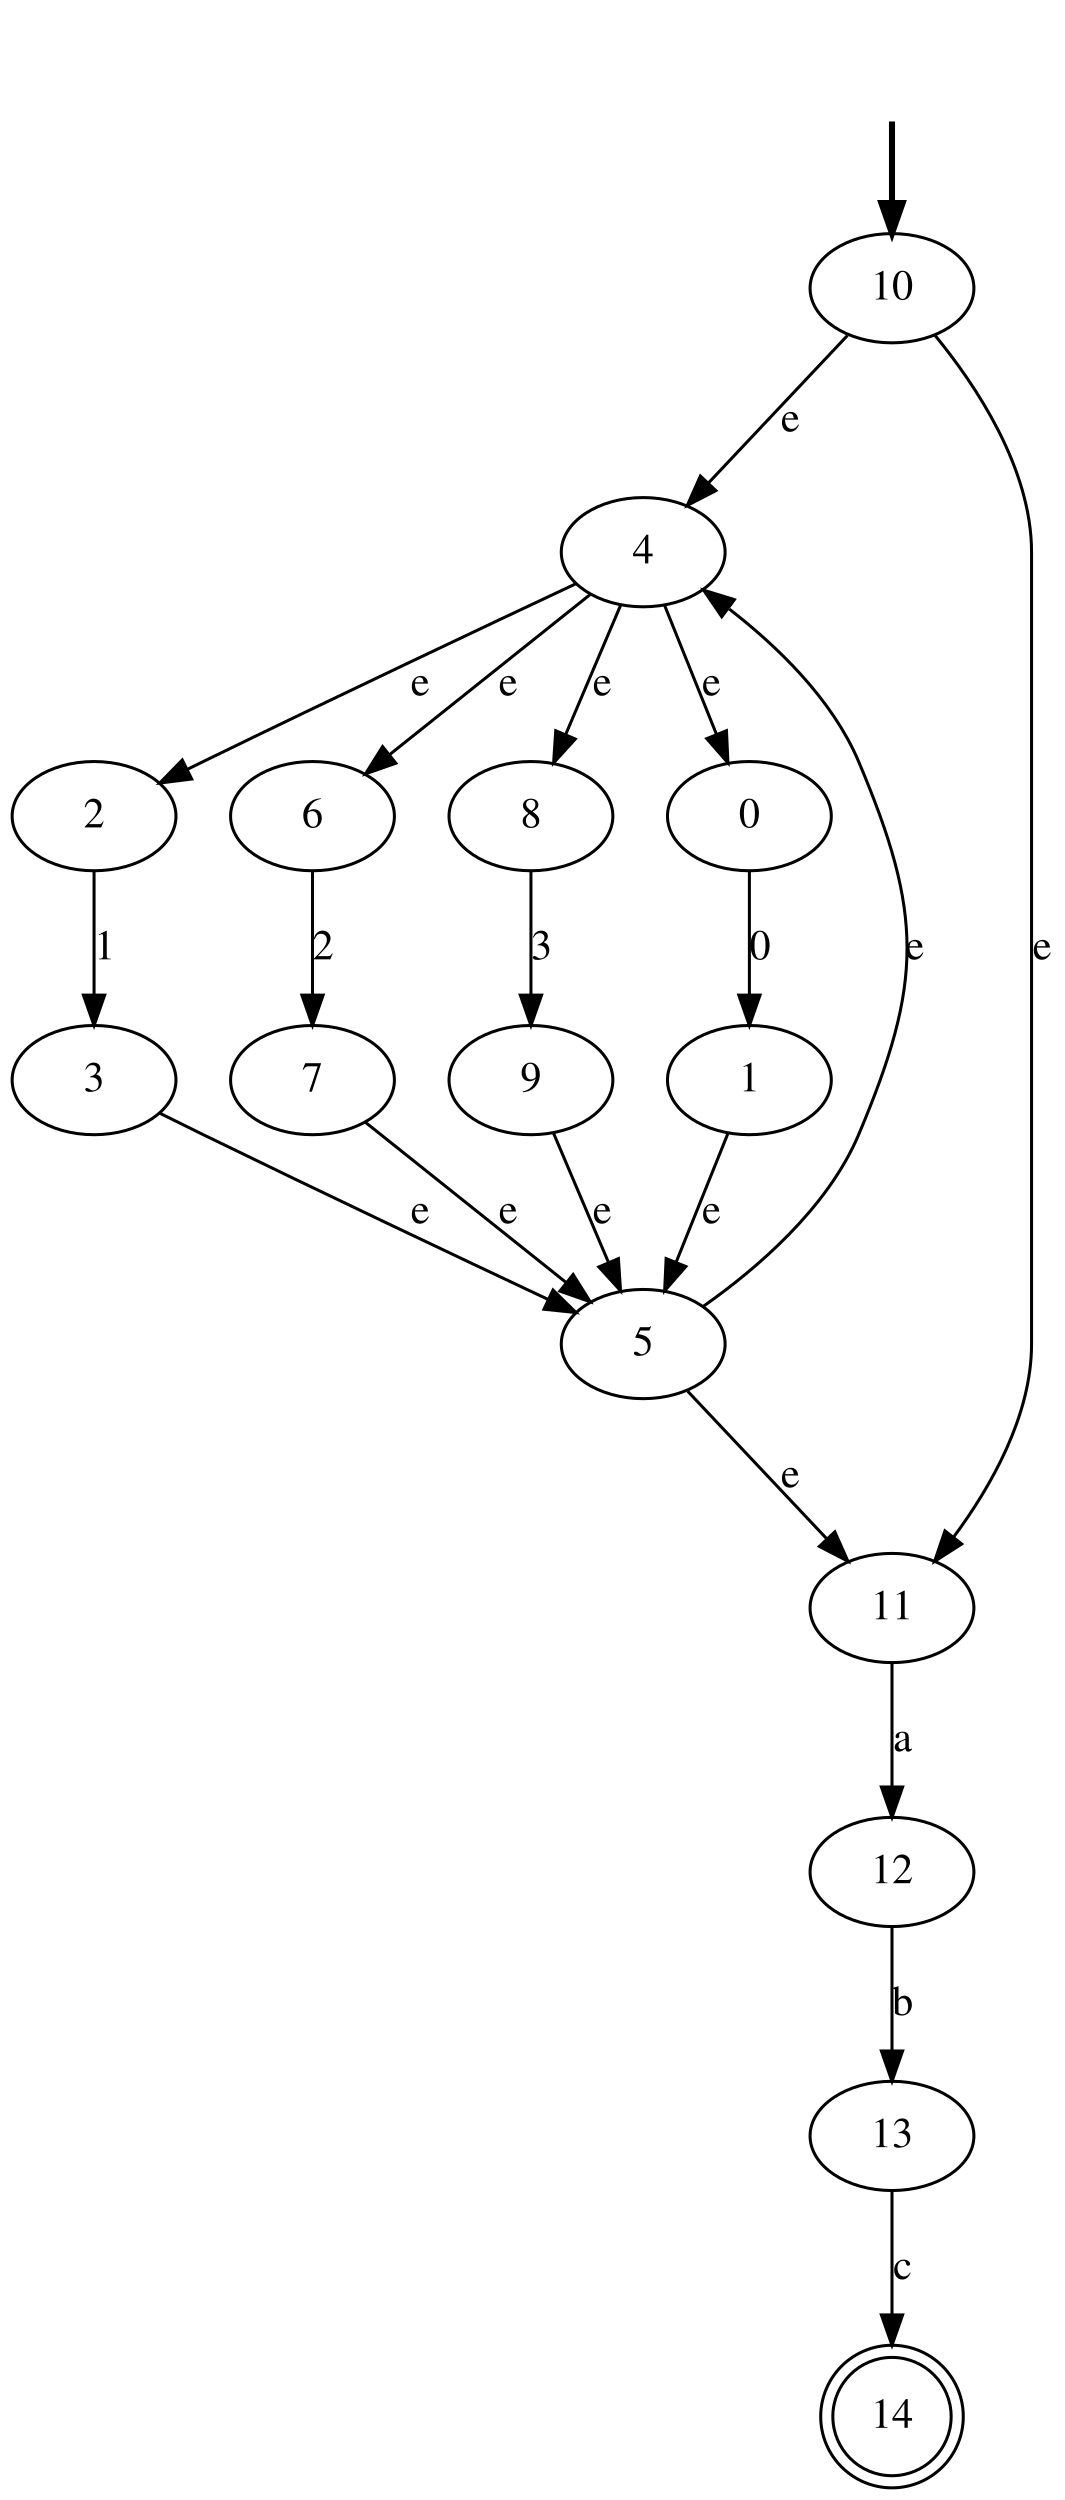
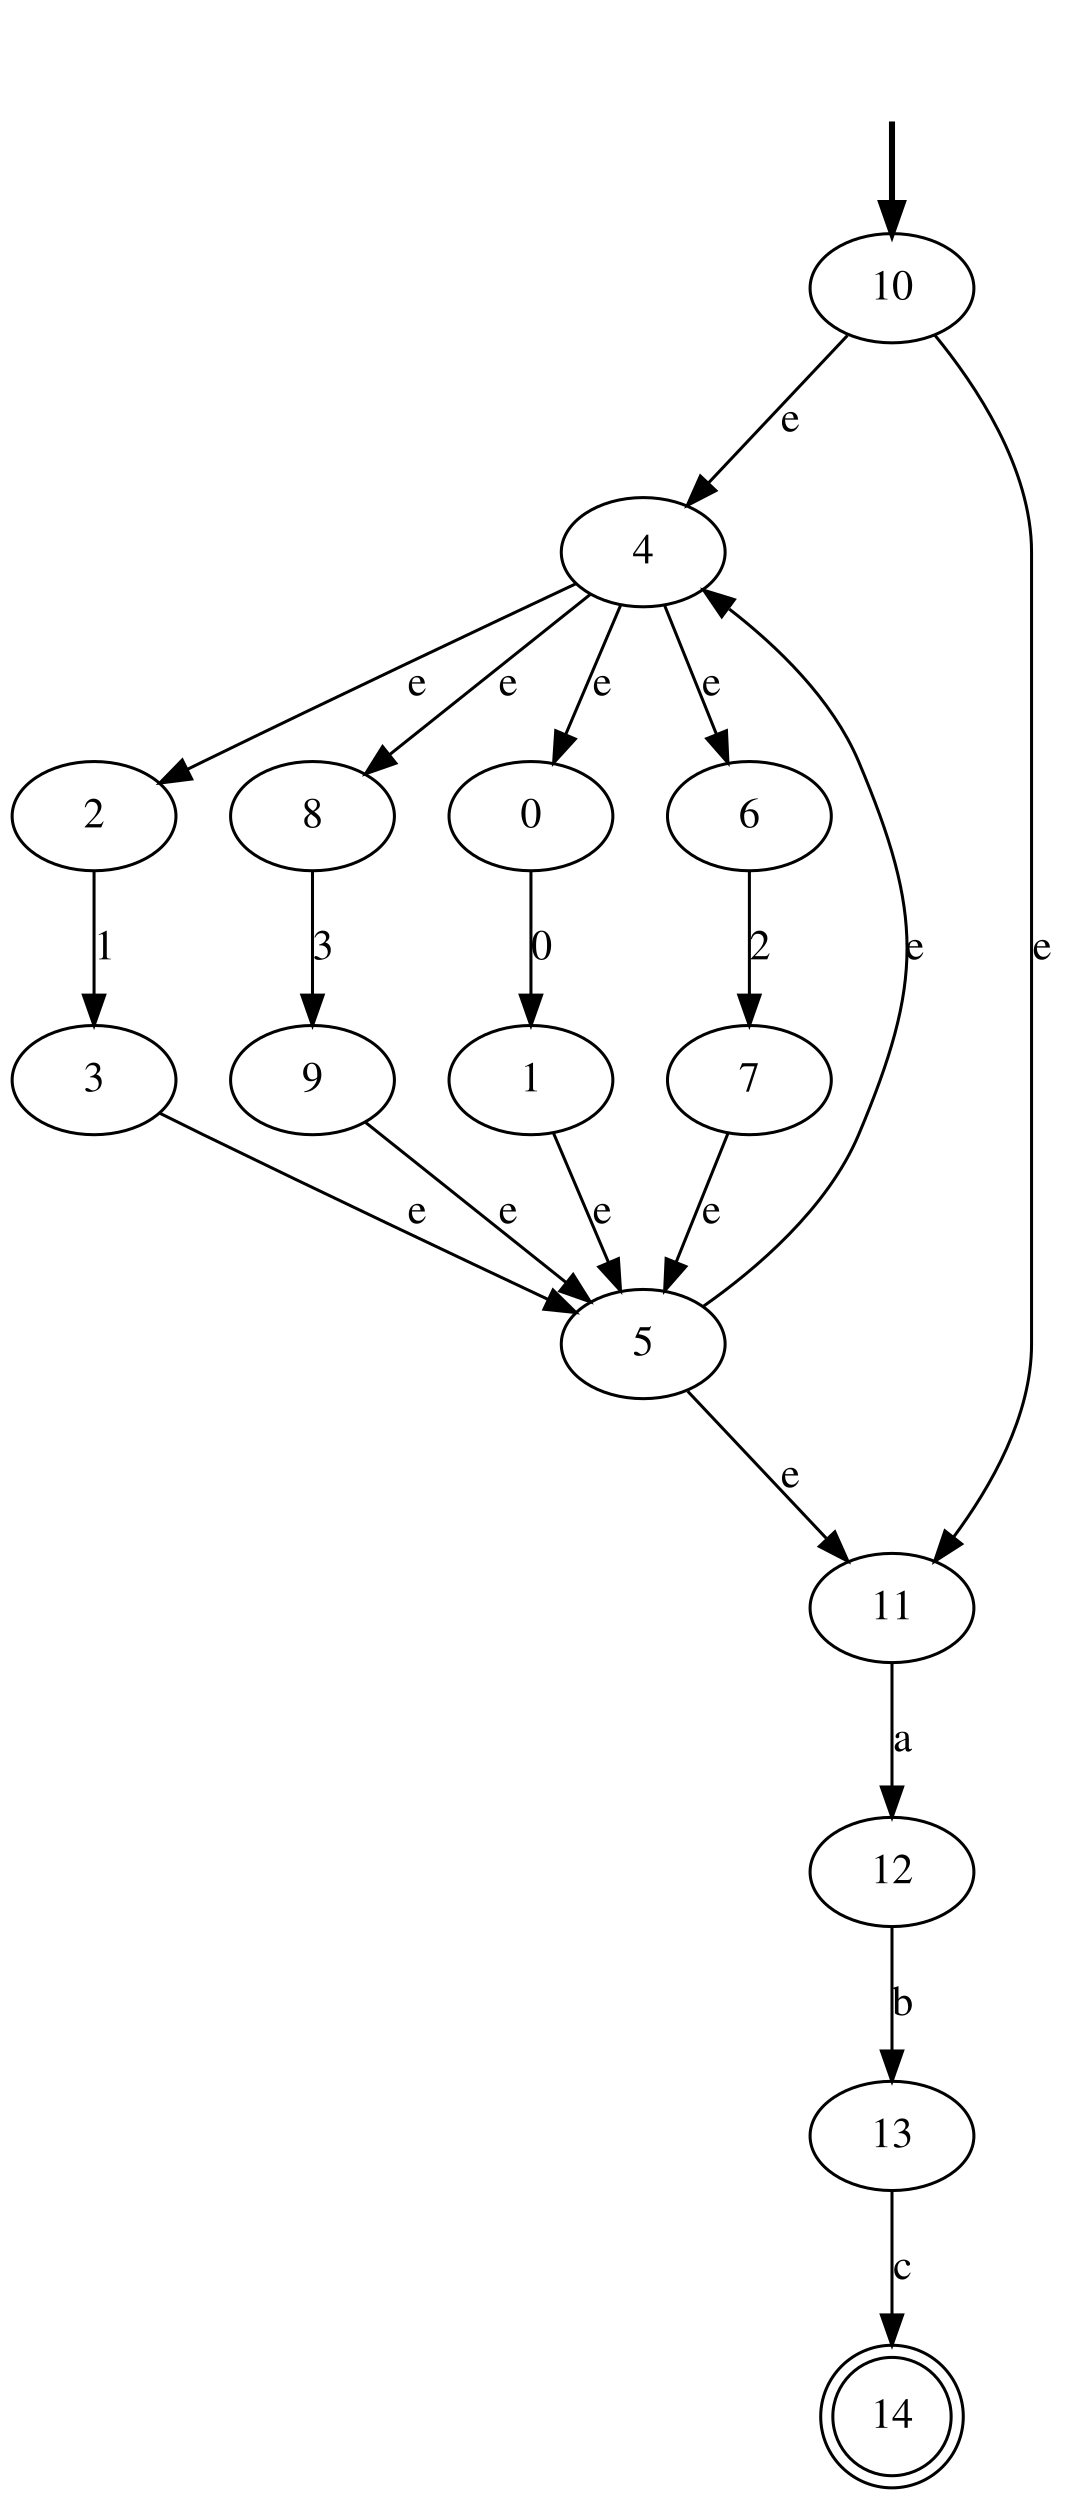
<svg xmlns="http://www.w3.org/2000/svg" width="351pt" height="824pt" viewBox="0.00 0.00 351.00 824.00">
  <g id="graph0" class="graph" transform="scale(1 1) rotate(0) translate(4 819.9965)">
    <polygon fill="#ffffff" stroke="transparent" points="-4,4 -4,-819.996 347,-819.996 347,4 -4,4" />
    <g id="node1" class="node">
</g>
-     <g id="node6" class="node">
+     <g id="node12" class="node">
      <ellipse fill="none" stroke="#000000" cx="290" cy="-724.996" rx="27" ry="18" />
      <text text-anchor="middle" x="290" y="-721.297" font-family="Times,serif" font-size="14.00" fill="#000000">10</text>
    </g>
    <g id="edge1" class="edge">
      <path fill="none" stroke="#000000" stroke-width="2" d="M290,-779.952C290,-771.879 290,-762.173 290,-753.178" />
      <polygon fill="#000000" stroke="#000000" stroke-width="2" points="293.5,-753.087 290,-743.087 286.5,-753.087 293.5,-753.087" />
    </g>
    <g id="node2" class="node">
-       <ellipse fill="none" stroke="#000000" cx="290" cy="-23.498" rx="19.497" ry="19.497" />
-       <ellipse fill="none" stroke="#000000" cx="290" cy="-23.498" rx="23.497" ry="23.497" />
-       <text text-anchor="middle" x="290" y="-19.798" font-family="Times,serif" font-size="14.00" fill="#000000">14</text>
-     </g>
-     <g id="node3" class="node">
-       <ellipse fill="none" stroke="#000000" cx="27" cy="-463.997" rx="27" ry="18" />
-       <text text-anchor="middle" x="27" y="-460.296" font-family="Times,serif" font-size="14.00" fill="#000000">3</text>
-     </g>
-     <g id="node13" class="node">
-       <ellipse fill="none" stroke="#000000" cx="208" cy="-376.997" rx="27" ry="18" />
-       <text text-anchor="middle" x="208" y="-373.296" font-family="Times,serif" font-size="14.00" fill="#000000">5</text>
-     </g>
-     <g id="edge9" class="edge">
-       <path fill="none" stroke="#000000" d="M48.668,-453.077C53.384,-450.724 58.353,-448.264 63,-445.997 101.944,-426.997 147.049,-405.633 176.479,-391.78" />
-       <polygon fill="#000000" stroke="#000000" points="178.267,-394.807 185.827,-387.384 175.288,-388.472 178.267,-394.807" />
-       <text text-anchor="middle" x="134.5" y="-416.796" font-family="Times,serif" font-size="14.00" fill="#000000">e</text>
-     </g>
-     <g id="node4" class="node">
-       <ellipse fill="none" stroke="#000000" cx="27" cy="-550.996" rx="27" ry="18" />
-       <text text-anchor="middle" x="27" y="-547.297" font-family="Times,serif" font-size="14.00" fill="#000000">2</text>
-     </g>
-     <g id="edge3" class="edge">
-       <path fill="none" stroke="#000000" d="M27,-532.97C27,-521.188 27,-505.557 27,-492.155" />
-       <polygon fill="#000000" stroke="#000000" points="30.5,-492 27,-482 23.5,-492 30.5,-492" />
-       <text text-anchor="middle" x="30.5" y="-503.796" font-family="Times,serif" font-size="14.00" fill="#000000">1</text>
-     </g>
-     <g id="node5" class="node">
-       <ellipse fill="none" stroke="#000000" cx="99" cy="-550.996" rx="27" ry="18" />
-       <text text-anchor="middle" x="99" y="-547.297" font-family="Times,serif" font-size="14.00" fill="#000000">6</text>
-     </g>
-     <g id="node14" class="node">
-       <ellipse fill="none" stroke="#000000" cx="99" cy="-463.997" rx="27" ry="18" />
-       <text text-anchor="middle" x="99" y="-460.296" font-family="Times,serif" font-size="14.00" fill="#000000">7</text>
-     </g>
-     <g id="edge10" class="edge">
-       <path fill="none" stroke="#000000" d="M99,-532.97C99,-521.188 99,-505.557 99,-492.155" />
-       <polygon fill="#000000" stroke="#000000" points="102.5,-492 99,-482 95.5,-492 102.5,-492" />
-       <text text-anchor="middle" x="102.5" y="-503.796" font-family="Times,serif" font-size="14.00" fill="#000000">2</text>
-     </g>
-     <g id="node7" class="node">
-       <ellipse fill="none" stroke="#000000" cx="208" cy="-637.996" rx="27" ry="18" />
-       <text text-anchor="middle" x="208" y="-634.297" font-family="Times,serif" font-size="14.00" fill="#000000">4</text>
-     </g>
-     <g id="edge14" class="edge">
-       <path fill="none" stroke="#000000" d="M275.34,-709.443C262.63,-695.958 244.063,-676.259 229.643,-660.959" />
-       <polygon fill="#000000" stroke="#000000" points="231.939,-658.292 222.533,-653.416 226.845,-663.093 231.939,-658.292" />
-       <text text-anchor="middle" x="256.5" y="-677.797" font-family="Times,serif" font-size="14.00" fill="#000000">e</text>
-     </g>
-     <g id="node9" class="node">
-       <ellipse fill="none" stroke="#000000" cx="290" cy="-289.997" rx="27" ry="18" />
-       <text text-anchor="middle" x="290" y="-286.296" font-family="Times,serif" font-size="14.00" fill="#000000">11</text>
-     </g>
-     <g id="edge15" class="edge">
-       <path fill="none" stroke="#000000" d="M304.051,-709.616C317.579,-693.162 336,-665.675 336,-637.996 336,-637.996 336,-637.996 336,-376.997 336,-353.427 322.642,-329.995 310.323,-313.398" />
-       <polygon fill="#000000" stroke="#000000" points="312.968,-311.099 304.051,-305.377 307.454,-315.411 312.968,-311.099" />
-       <text text-anchor="middle" x="339.5" y="-503.796" font-family="Times,serif" font-size="14.00" fill="#000000">e</text>
-     </g>
-     <g id="edge5" class="edge">
-       <path fill="none" stroke="#000000" d="M185.827,-627.609C157.326,-614.22 106.346,-590.144 63,-568.996 61.257,-568.146 59.469,-567.269 57.666,-566.38" />
-       <polygon fill="#000000" stroke="#000000" points="59.182,-563.225 48.668,-561.916 56.071,-569.496 59.182,-563.225" />
-       <text text-anchor="middle" x="134.5" y="-590.797" font-family="Times,serif" font-size="14.00" fill="#000000">e</text>
-     </g>
-     <g id="edge6" class="edge">
-       <path fill="none" stroke="#000000" d="M190.487,-624.019C172.61,-609.749 144.679,-587.456 124.379,-571.253" />
-       <polygon fill="#000000" stroke="#000000" points="126.468,-568.443 116.469,-564.94 122.102,-573.914 126.468,-568.443" />
-       <text text-anchor="middle" x="163.5" y="-590.797" font-family="Times,serif" font-size="14.00" fill="#000000">e</text>
-     </g>
-     <g id="node8" class="node">
-       <ellipse fill="none" stroke="#000000" cx="171" cy="-550.996" rx="27" ry="18" />
-       <text text-anchor="middle" x="171" y="-547.297" font-family="Times,serif" font-size="14.00" fill="#000000">8</text>
-     </g>
-     <g id="edge7" class="edge">
-       <path fill="none" stroke="#000000" d="M200.512,-620.391C195.347,-608.245 188.38,-591.864 182.513,-578.068" />
-       <polygon fill="#000000" stroke="#000000" points="185.611,-576.409 178.476,-568.576 179.169,-579.148 185.611,-576.409" />
-       <text text-anchor="middle" x="194.5" y="-590.797" font-family="Times,serif" font-size="14.00" fill="#000000">e</text>
-     </g>
-     <g id="node10" class="node">
-       <ellipse fill="none" stroke="#000000" cx="243" cy="-550.996" rx="27" ry="18" />
-       <text text-anchor="middle" x="243" y="-547.297" font-family="Times,serif" font-size="14.00" fill="#000000">0</text>
-     </g>
-     <g id="edge4" class="edge">
-       <path fill="none" stroke="#000000" d="M215.083,-620.391C219.969,-608.245 226.559,-591.864 232.109,-578.068" />
-       <polygon fill="#000000" stroke="#000000" points="235.442,-579.16 235.928,-568.576 228.948,-576.547 235.442,-579.16" />
-       <text text-anchor="middle" x="230.5" y="-590.797" font-family="Times,serif" font-size="14.00" fill="#000000">e</text>
-     </g>
-     <g id="node12" class="node">
-       <ellipse fill="none" stroke="#000000" cx="171" cy="-463.997" rx="27" ry="18" />
-       <text text-anchor="middle" x="171" y="-460.296" font-family="Times,serif" font-size="14.00" fill="#000000">9</text>
-     </g>
-     <g id="edge12" class="edge">
-       <path fill="none" stroke="#000000" d="M171,-532.97C171,-521.188 171,-505.557 171,-492.155" />
-       <polygon fill="#000000" stroke="#000000" points="174.5,-492 171,-482 167.5,-492 174.5,-492" />
-       <text text-anchor="middle" x="174.5" y="-503.796" font-family="Times,serif" font-size="14.00" fill="#000000">3</text>
-     </g>
-     <g id="node11" class="node">
      <ellipse fill="none" stroke="#000000" cx="290" cy="-202.996" rx="27" ry="18" />
      <text text-anchor="middle" x="290" y="-199.297" font-family="Times,serif" font-size="14.00" fill="#000000">12</text>
    </g>
-     <g id="edge18" class="edge">
-       <path fill="none" stroke="#000000" d="M290,-271.97C290,-260.188 290,-244.557 290,-231.155" />
-       <polygon fill="#000000" stroke="#000000" points="293.5,-231 290,-221 286.5,-231 293.5,-231" />
-       <text text-anchor="middle" x="293.5" y="-242.797" font-family="Times,serif" font-size="14.00" fill="#000000">a</text>
-     </g>
-     <g id="node15" class="node">
-       <ellipse fill="none" stroke="#000000" cx="243" cy="-463.997" rx="27" ry="18" />
-       <text text-anchor="middle" x="243" y="-460.296" font-family="Times,serif" font-size="14.00" fill="#000000">1</text>
-     </g>
-     <g id="edge2" class="edge">
-       <path fill="none" stroke="#000000" d="M243,-532.97C243,-521.188 243,-505.557 243,-492.155" />
-       <polygon fill="#000000" stroke="#000000" points="246.5,-492 243,-482 239.5,-492 246.5,-492" />
-       <text text-anchor="middle" x="246.5" y="-503.796" font-family="Times,serif" font-size="14.00" fill="#000000">0</text>
-     </g>
-     <g id="node16" class="node">
+     <g id="node13" class="node">
      <ellipse fill="none" stroke="#000000" cx="290" cy="-115.996" rx="27" ry="18" />
      <text text-anchor="middle" x="290" y="-112.296" font-family="Times,serif" font-size="14.00" fill="#000000">13</text>
    </g>
    <g id="edge19" class="edge">
      <path fill="none" stroke="#000000" d="M290,-184.97C290,-173.188 290,-157.557 290,-144.155" />
      <polygon fill="#000000" stroke="#000000" points="293.5,-144 290,-134 286.5,-144 293.5,-144" />
      <text text-anchor="middle" x="293.5" y="-155.797" font-family="Times,serif" font-size="14.00" fill="#000000">b</text>
    </g>
-     <g id="edge13" class="edge">
+     <g id="node3" class="node">
+       <ellipse fill="none" stroke="#000000" cx="208" cy="-637.996" rx="27" ry="18" />
+       <text text-anchor="middle" x="208" y="-634.297" font-family="Times,serif" font-size="14.00" fill="#000000">4</text>
+     </g>
+     <g id="node4" class="node">
+       <ellipse fill="none" stroke="#000000" cx="27" cy="-550.996" rx="27" ry="18" />
+       <text text-anchor="middle" x="27" y="-547.297" font-family="Times,serif" font-size="14.00" fill="#000000">2</text>
+     </g>
+     <g id="edge5" class="edge">
+       <path fill="none" stroke="#000000" d="M185.827,-627.609C157.326,-614.22 106.346,-590.144 63,-568.996 61.257,-568.146 59.469,-567.269 57.666,-566.38" />
+       <polygon fill="#000000" stroke="#000000" points="59.182,-563.225 48.668,-561.916 56.071,-569.496 59.182,-563.225" />
+       <text text-anchor="middle" x="133.5" y="-590.797" font-family="Times,serif" font-size="14.00" fill="#000000">e</text>
+     </g>
+     <g id="node7" class="node">
+       <ellipse fill="none" stroke="#000000" cx="99" cy="-550.996" rx="27" ry="18" />
+       <text text-anchor="middle" x="99" y="-547.297" font-family="Times,serif" font-size="14.00" fill="#000000">8</text>
+     </g>
+     <g id="edge4" class="edge">
+       <path fill="none" stroke="#000000" d="M190.487,-624.019C172.61,-609.749 144.679,-587.456 124.379,-571.253" />
+       <polygon fill="#000000" stroke="#000000" points="126.468,-568.443 116.469,-564.94 122.102,-573.914 126.468,-568.443" />
+       <text text-anchor="middle" x="163.5" y="-590.797" font-family="Times,serif" font-size="14.00" fill="#000000">e</text>
+     </g>
+     <g id="node11" class="node">
+       <ellipse fill="none" stroke="#000000" cx="171" cy="-550.996" rx="27" ry="18" />
+       <text text-anchor="middle" x="171" y="-547.297" font-family="Times,serif" font-size="14.00" fill="#000000">0</text>
+     </g>
+     <g id="edge6" class="edge">
+       <path fill="none" stroke="#000000" d="M200.512,-620.391C195.347,-608.245 188.38,-591.864 182.513,-578.068" />
+       <polygon fill="#000000" stroke="#000000" points="185.611,-576.409 178.476,-568.576 179.169,-579.148 185.611,-576.409" />
+       <text text-anchor="middle" x="194.5" y="-590.797" font-family="Times,serif" font-size="14.00" fill="#000000">e</text>
+     </g>
+     <g id="node14" class="node">
+       <ellipse fill="none" stroke="#000000" cx="243" cy="-550.996" rx="27" ry="18" />
+       <text text-anchor="middle" x="243" y="-547.297" font-family="Times,serif" font-size="14.00" fill="#000000">6</text>
+     </g>
+     <g id="edge7" class="edge">
+       <path fill="none" stroke="#000000" d="M215.083,-620.391C219.969,-608.245 226.559,-591.864 232.109,-578.068" />
+       <polygon fill="#000000" stroke="#000000" points="235.442,-579.16 235.928,-568.576 228.948,-576.547 235.442,-579.16" />
+       <text text-anchor="middle" x="230.5" y="-590.797" font-family="Times,serif" font-size="14.00" fill="#000000">e</text>
+     </g>
+     <g id="node9" class="node">
+       <ellipse fill="none" stroke="#000000" cx="27" cy="-463.997" rx="27" ry="18" />
+       <text text-anchor="middle" x="27" y="-460.296" font-family="Times,serif" font-size="14.00" fill="#000000">3</text>
+     </g>
+     <g id="edge3" class="edge">
+       <path fill="none" stroke="#000000" d="M27,-532.97C27,-521.188 27,-505.557 27,-492.155" />
+       <polygon fill="#000000" stroke="#000000" points="30.5,-492 27,-482 23.5,-492 30.5,-492" />
+       <text text-anchor="middle" x="30.5" y="-503.796" font-family="Times,serif" font-size="14.00" fill="#000000">1</text>
+     </g>
+     <g id="node5" class="node">
+       <ellipse fill="none" stroke="#000000" cx="290" cy="-23.498" rx="19.497" ry="19.497" />
+       <ellipse fill="none" stroke="#000000" cx="290" cy="-23.498" rx="23.497" ry="23.497" />
+       <text text-anchor="middle" x="290" y="-19.798" font-family="Times,serif" font-size="14.00" fill="#000000">14</text>
+     </g>
+     <g id="node6" class="node">
+       <ellipse fill="none" stroke="#000000" cx="171" cy="-463.997" rx="27" ry="18" />
+       <text text-anchor="middle" x="171" y="-460.296" font-family="Times,serif" font-size="14.00" fill="#000000">1</text>
+     </g>
+     <g id="node15" class="node">
+       <ellipse fill="none" stroke="#000000" cx="208" cy="-376.997" rx="27" ry="18" />
+       <text text-anchor="middle" x="208" y="-373.296" font-family="Times,serif" font-size="14.00" fill="#000000">5</text>
+     </g>
+     <g id="edge8" class="edge">
      <path fill="none" stroke="#000000" d="M178.488,-446.391C183.653,-434.245 190.62,-417.864 196.487,-404.068" />
      <polygon fill="#000000" stroke="#000000" points="199.831,-405.148 200.524,-394.576 193.389,-402.409 199.831,-405.148" />
      <text text-anchor="middle" x="194.5" y="-416.796" font-family="Times,serif" font-size="14.00" fill="#000000">e</text>
+     </g>
+     <g id="node16" class="node">
+       <ellipse fill="none" stroke="#000000" cx="99" cy="-463.997" rx="27" ry="18" />
+       <text text-anchor="middle" x="99" y="-460.296" font-family="Times,serif" font-size="14.00" fill="#000000">9</text>
+     </g>
+     <g id="edge12" class="edge">
+       <path fill="none" stroke="#000000" d="M99,-532.97C99,-521.188 99,-505.557 99,-492.155" />
+       <polygon fill="#000000" stroke="#000000" points="102.5,-492 99,-482 95.5,-492 102.5,-492" />
+       <text text-anchor="middle" x="102.5" y="-503.796" font-family="Times,serif" font-size="14.00" fill="#000000">3</text>
+     </g>
+     <g id="node8" class="node">
+       <ellipse fill="none" stroke="#000000" cx="243" cy="-463.997" rx="27" ry="18" />
+       <text text-anchor="middle" x="243" y="-460.296" font-family="Times,serif" font-size="14.00" fill="#000000">7</text>
+     </g>
+     <g id="edge11" class="edge">
+       <path fill="none" stroke="#000000" d="M235.917,-446.391C231.031,-434.245 224.441,-417.864 218.891,-404.068" />
+       <polygon fill="#000000" stroke="#000000" points="222.052,-402.547 215.072,-394.576 215.558,-405.16 222.052,-402.547" />
+       <text text-anchor="middle" x="230.5" y="-416.796" font-family="Times,serif" font-size="14.00" fill="#000000">e</text>
+     </g>
+     <g id="edge9" class="edge">
+       <path fill="none" stroke="#000000" d="M48.668,-453.077C53.384,-450.724 58.353,-448.264 63,-445.997 101.944,-426.997 147.049,-405.633 176.479,-391.78" />
+       <polygon fill="#000000" stroke="#000000" points="178.267,-394.807 185.827,-387.384 175.288,-388.472 178.267,-394.807" />
+       <text text-anchor="middle" x="133.5" y="-416.796" font-family="Times,serif" font-size="14.00" fill="#000000">e</text>
+     </g>
+     <g id="node10" class="node">
+       <ellipse fill="none" stroke="#000000" cx="290" cy="-289.997" rx="27" ry="18" />
+       <text text-anchor="middle" x="290" y="-286.296" font-family="Times,serif" font-size="14.00" fill="#000000">11</text>
+     </g>
+     <g id="edge18" class="edge">
+       <path fill="none" stroke="#000000" d="M290,-271.97C290,-260.188 290,-244.557 290,-231.155" />
+       <polygon fill="#000000" stroke="#000000" points="293.5,-231 290,-221 286.5,-231 293.5,-231" />
+       <text text-anchor="middle" x="293.5" y="-242.797" font-family="Times,serif" font-size="14.00" fill="#000000">a</text>
+     </g>
+     <g id="edge2" class="edge">
+       <path fill="none" stroke="#000000" d="M171,-532.97C171,-521.188 171,-505.557 171,-492.155" />
+       <polygon fill="#000000" stroke="#000000" points="174.5,-492 171,-482 167.5,-492 174.5,-492" />
+       <text text-anchor="middle" x="174.5" y="-503.796" font-family="Times,serif" font-size="14.00" fill="#000000">0</text>
+     </g>
+     <g id="edge14" class="edge">
+       <path fill="none" stroke="#000000" d="M275.34,-709.443C262.63,-695.958 244.063,-676.259 229.643,-660.959" />
+       <polygon fill="#000000" stroke="#000000" points="231.939,-658.292 222.533,-653.416 226.845,-663.093 231.939,-658.292" />
+       <text text-anchor="middle" x="256.5" y="-677.797" font-family="Times,serif" font-size="14.00" fill="#000000">e</text>
+     </g>
+     <g id="edge15" class="edge">
+       <path fill="none" stroke="#000000" d="M304.051,-709.616C317.579,-693.162 336,-665.675 336,-637.996 336,-637.996 336,-637.996 336,-376.997 336,-353.427 322.642,-329.995 310.323,-313.398" />
+       <polygon fill="#000000" stroke="#000000" points="312.968,-311.099 304.051,-305.377 307.454,-315.411 312.968,-311.099" />
+       <text text-anchor="middle" x="339.5" y="-503.796" font-family="Times,serif" font-size="14.00" fill="#000000">e</text>
+     </g>
+     <g id="edge20" class="edge">
+       <path fill="none" stroke="#000000" d="M290,-97.722C290,-86.142 290,-70.815 290,-57.096" />
+       <polygon fill="#000000" stroke="#000000" points="293.5,-57.008 290,-47.008 286.5,-57.008 293.5,-57.008" />
+       <text text-anchor="middle" x="293.5" y="-68.796" font-family="Times,serif" font-size="14.00" fill="#000000">c</text>
+     </g>
+     <g id="edge10" class="edge">
+       <path fill="none" stroke="#000000" d="M243,-532.97C243,-521.188 243,-505.557 243,-492.155" />
+       <polygon fill="#000000" stroke="#000000" points="246.5,-492 243,-482 239.5,-492 246.5,-492" />
+       <text text-anchor="middle" x="246.5" y="-503.796" font-family="Times,serif" font-size="14.00" fill="#000000">2</text>
    </g>
    <g id="edge16" class="edge">
      <path fill="none" stroke="#000000" d="M227.925,-389.517C245.096,-401.597 268.696,-421.614 279,-445.997 300.28,-496.351 300.28,-518.642 279,-568.996 270.306,-589.569 252.146,-607.034 236.369,-619.246" />
      <polygon fill="#000000" stroke="#000000" points="233.894,-616.722 227.925,-625.476 238.05,-622.355 233.894,-616.722" />
      <text text-anchor="middle" x="297.5" y="-503.796" font-family="Times,serif" font-size="14.00" fill="#000000">e</text>
    </g>
    <g id="edge17" class="edge">
      <path fill="none" stroke="#000000" d="M222.66,-361.443C235.37,-347.958 253.937,-328.259 268.357,-312.959" />
      <polygon fill="#000000" stroke="#000000" points="271.155,-315.094 275.467,-305.416 266.061,-310.292 271.155,-315.094" />
      <text text-anchor="middle" x="256.5" y="-329.796" font-family="Times,serif" font-size="14.00" fill="#000000">e</text>
    </g>
-     <g id="edge11" class="edge">
+     <g id="edge13" class="edge">
      <path fill="none" stroke="#000000" d="M116.513,-450.019C134.39,-435.749 162.321,-413.456 182.621,-397.253" />
      <polygon fill="#000000" stroke="#000000" points="184.898,-399.914 190.531,-390.94 180.532,-394.443 184.898,-399.914" />
      <text text-anchor="middle" x="163.5" y="-416.796" font-family="Times,serif" font-size="14.00" fill="#000000">e</text>
    </g>
-     <g id="edge8" class="edge">
-       <path fill="none" stroke="#000000" d="M235.917,-446.391C231.031,-434.245 224.441,-417.864 218.891,-404.068" />
-       <polygon fill="#000000" stroke="#000000" points="222.052,-402.547 215.072,-394.576 215.558,-405.16 222.052,-402.547" />
-       <text text-anchor="middle" x="230.5" y="-416.796" font-family="Times,serif" font-size="14.00" fill="#000000">e</text>
-     </g>
-     <g id="edge20" class="edge">
-       <path fill="none" stroke="#000000" d="M290,-97.722C290,-86.142 290,-70.815 290,-57.096" />
-       <polygon fill="#000000" stroke="#000000" points="293.5,-57.008 290,-47.008 286.5,-57.008 293.5,-57.008" />
-       <text text-anchor="middle" x="293.5" y="-68.796" font-family="Times,serif" font-size="14.00" fill="#000000">c</text>
-     </g>
  </g>
</svg>
